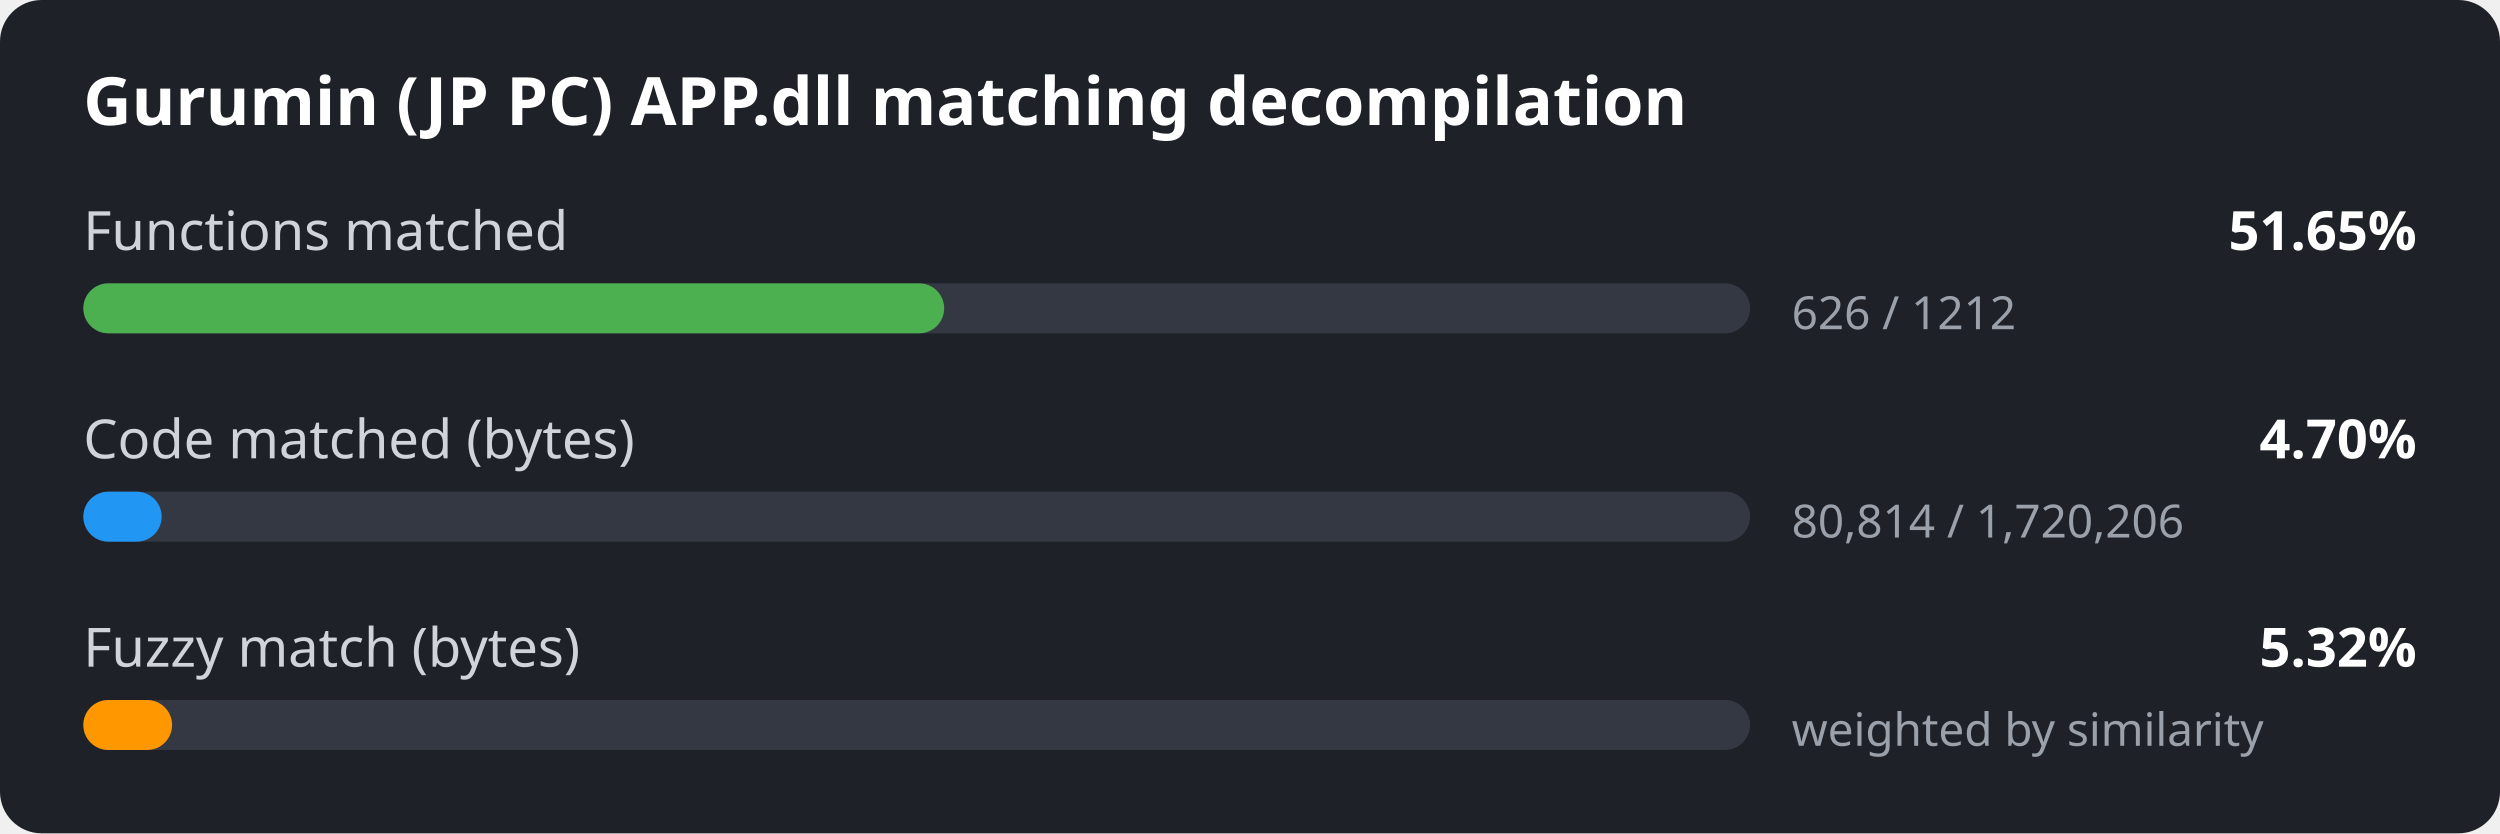
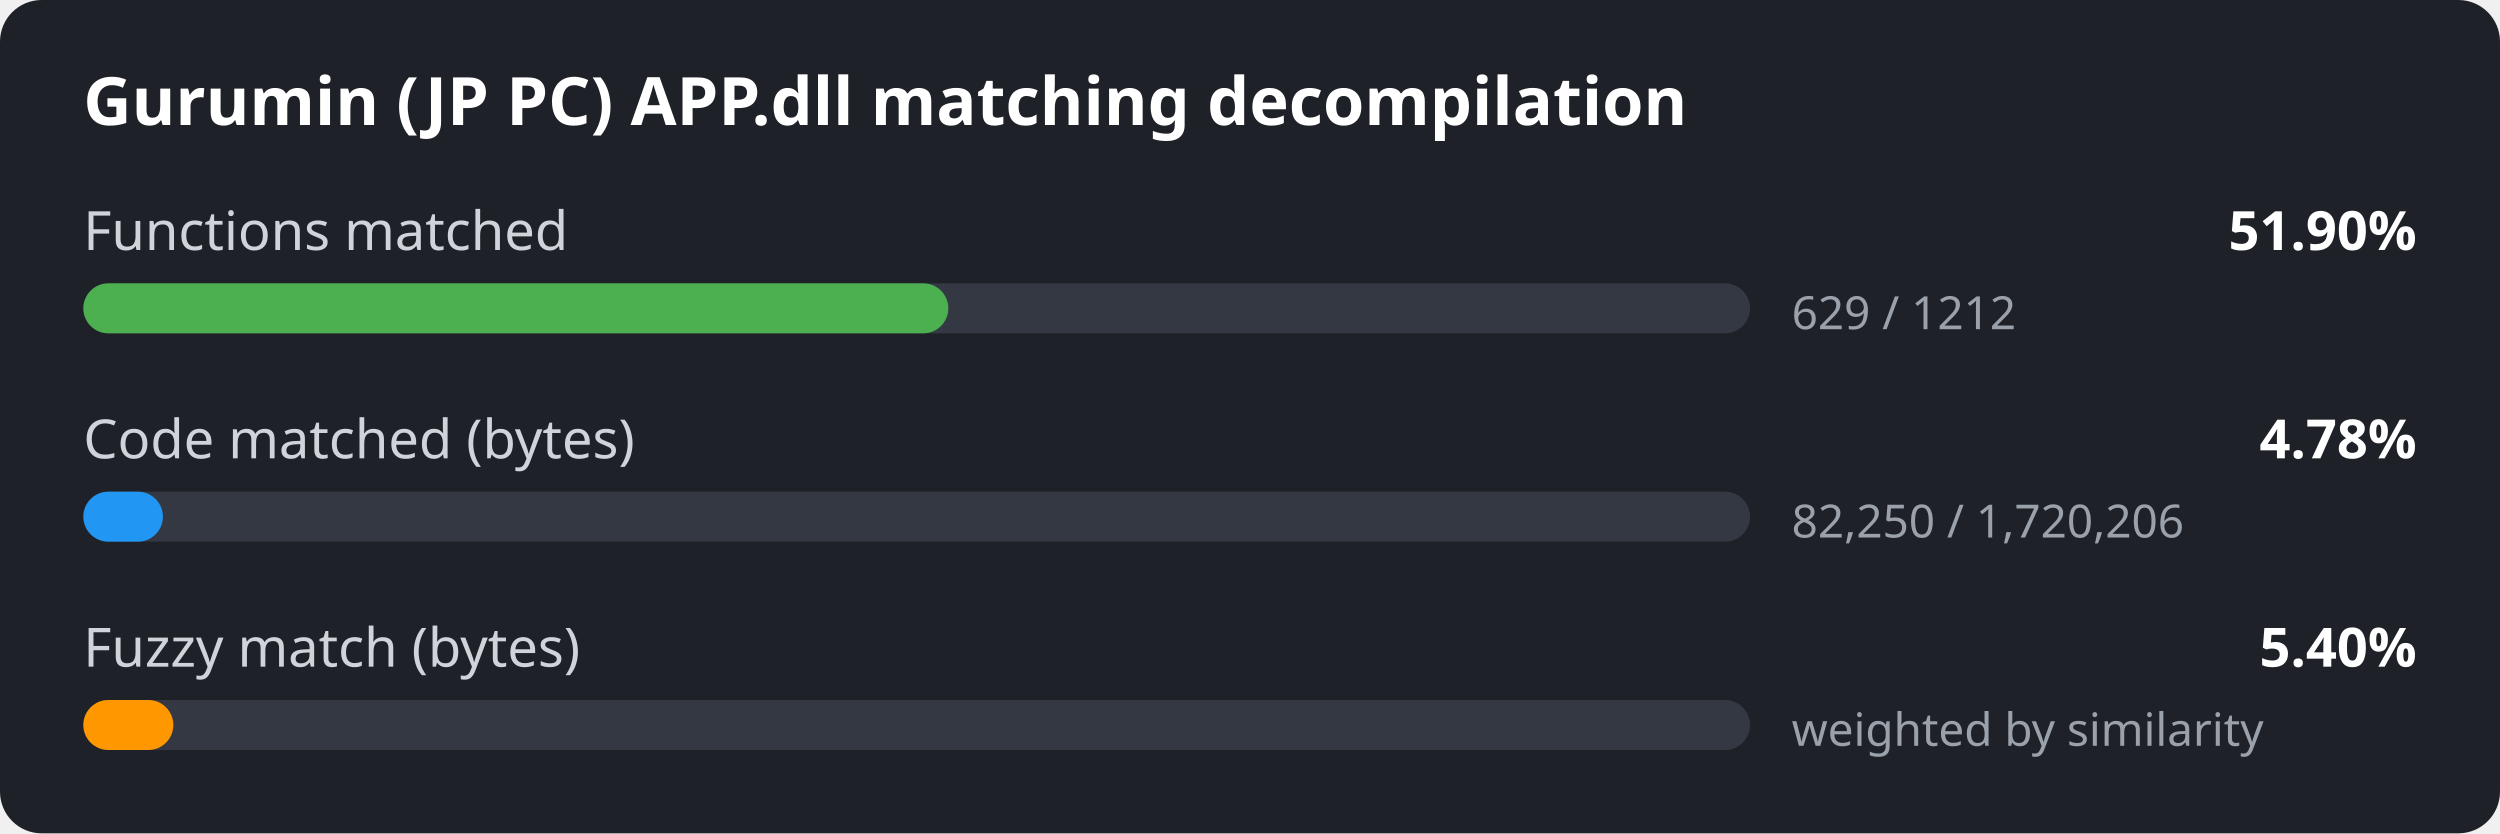
<svg xmlns="http://www.w3.org/2000/svg" width="600" height="200" viewBox="0 0 600 200">
  <style>
.bg { fill: #1e2127; }
.title { font: 600 16px sans-serif; fill: #ffffff; }
.label { font: 13px sans-serif; fill: #d0d4da; }
.value { font: 600 13px sans-serif; fill: #ffffff; }
.detail { font: 11px sans-serif; fill: #9aa1ab; }
.track { fill: #333842; }
</style>
  <rect width="600" height="200" rx="10" class="bg" />
  <text x="20" y="30" class="title">Gurumin (JP PC) APP.dll matching decompilation</text>
  <text x="20" y="60" class="label">Functions matched</text>
-   <text x="580" y="60" class="value" text-anchor="end">51.65%</text>
+   <text x="580" y="60" class="value" text-anchor="end">51.90%</text>
  <rect x="20" y="68" width="400" height="12" rx="6" class="track" />
-   <rect x="20" y="68" width="206.6" height="12" rx="6" fill="#4caf50" />
-   <text x="430" y="79" class="detail">626 / 1212</text>
+   <rect x="20" y="68" width="207.6" height="12" rx="6" fill="#4caf50" />
+   <text x="430" y="79" class="detail">629 / 1212</text>
  <text x="20" y="110" class="label">Code matched (bytes)</text>
-   <text x="580" y="110" class="value" text-anchor="end">4.70%</text>
+   <text x="580" y="110" class="value" text-anchor="end">4.78%</text>
  <rect x="20" y="118" width="400" height="12" rx="6" class="track" />
-   <rect x="20" y="118" width="18.8" height="12" rx="6" fill="#2196f3" />
-   <text x="430" y="129" class="detail">80,814 / 1,720,206</text>
+   <rect x="20" y="118" width="19.1" height="12" rx="6" fill="#2196f3" />
+   <text x="430" y="129" class="detail">82,250 / 1,720,206</text>
  <text x="20" y="160" class="label">Fuzzy match (bytes)</text>
-   <text x="580" y="160" class="value" text-anchor="end">5.32%</text>
+   <text x="580" y="160" class="value" text-anchor="end">5.40%</text>
  <rect x="20" y="168" width="400" height="12" rx="6" class="track" />
-   <rect x="20" y="168" width="21.3" height="12" rx="6" fill="#ff9800" />
+   <rect x="20" y="168" width="21.6" height="12" rx="6" fill="#ff9800" />
  <text x="430" y="179" class="detail">weighted by similarity</text>
</svg>
